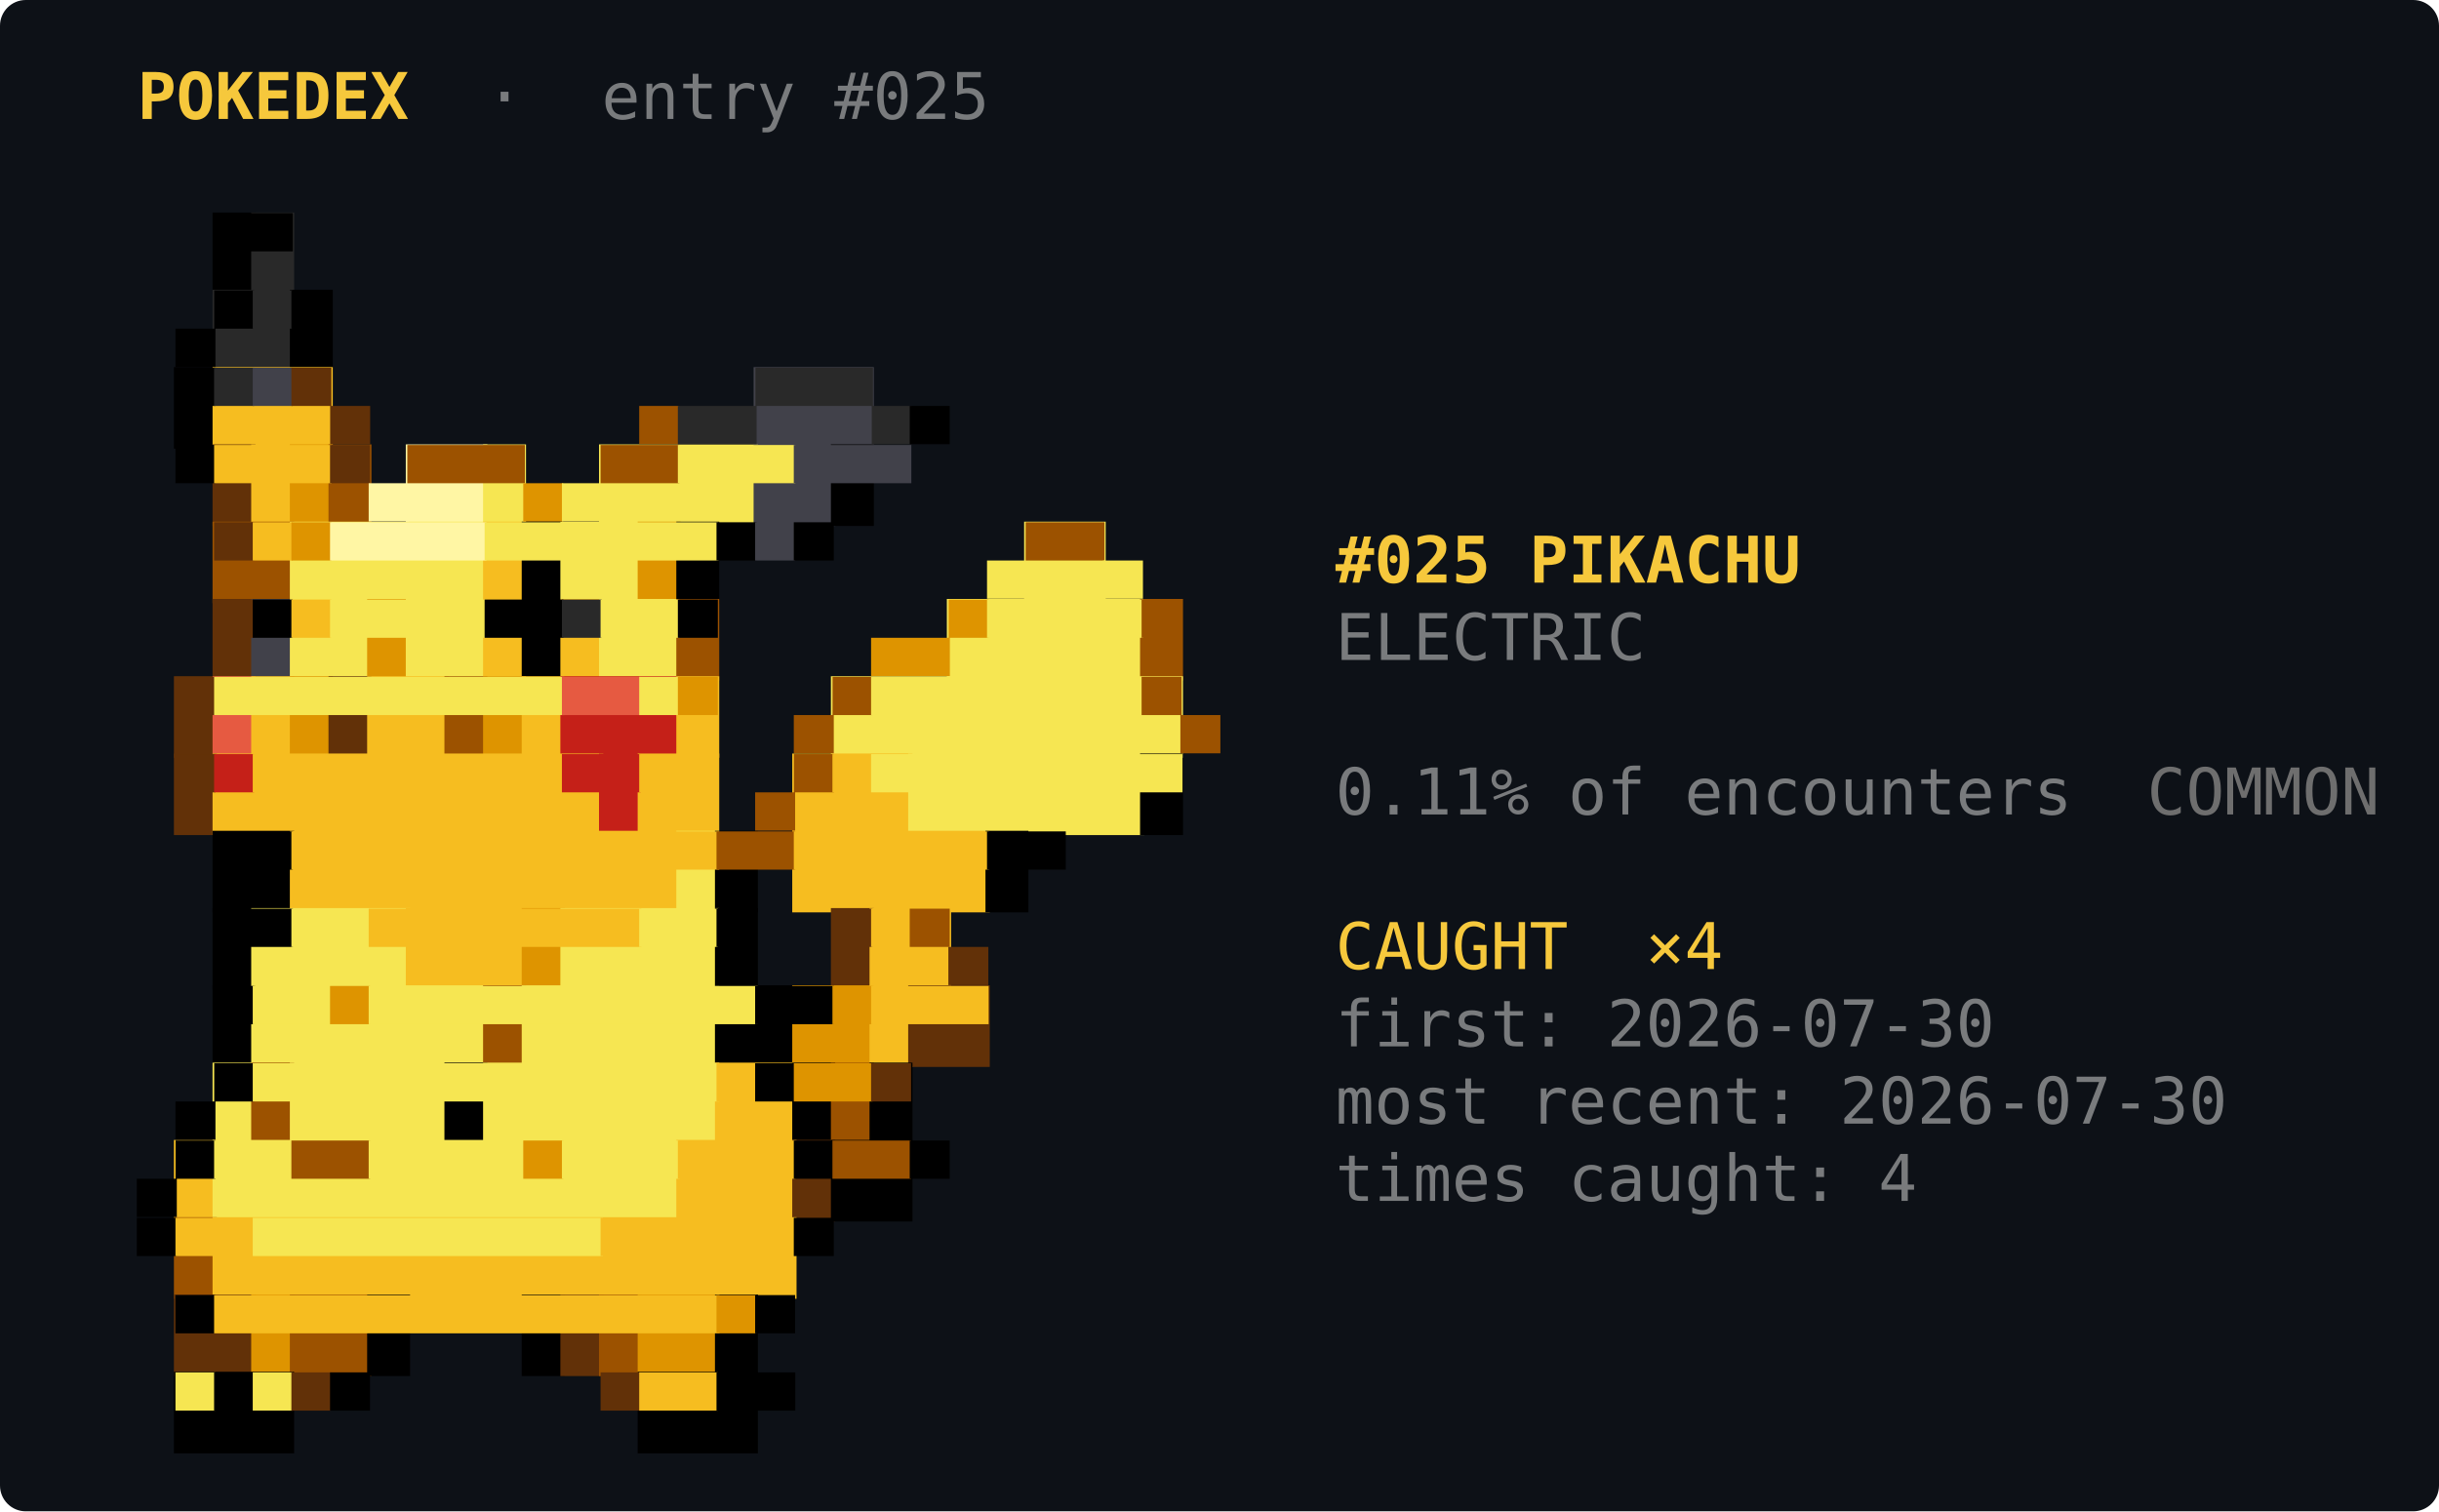
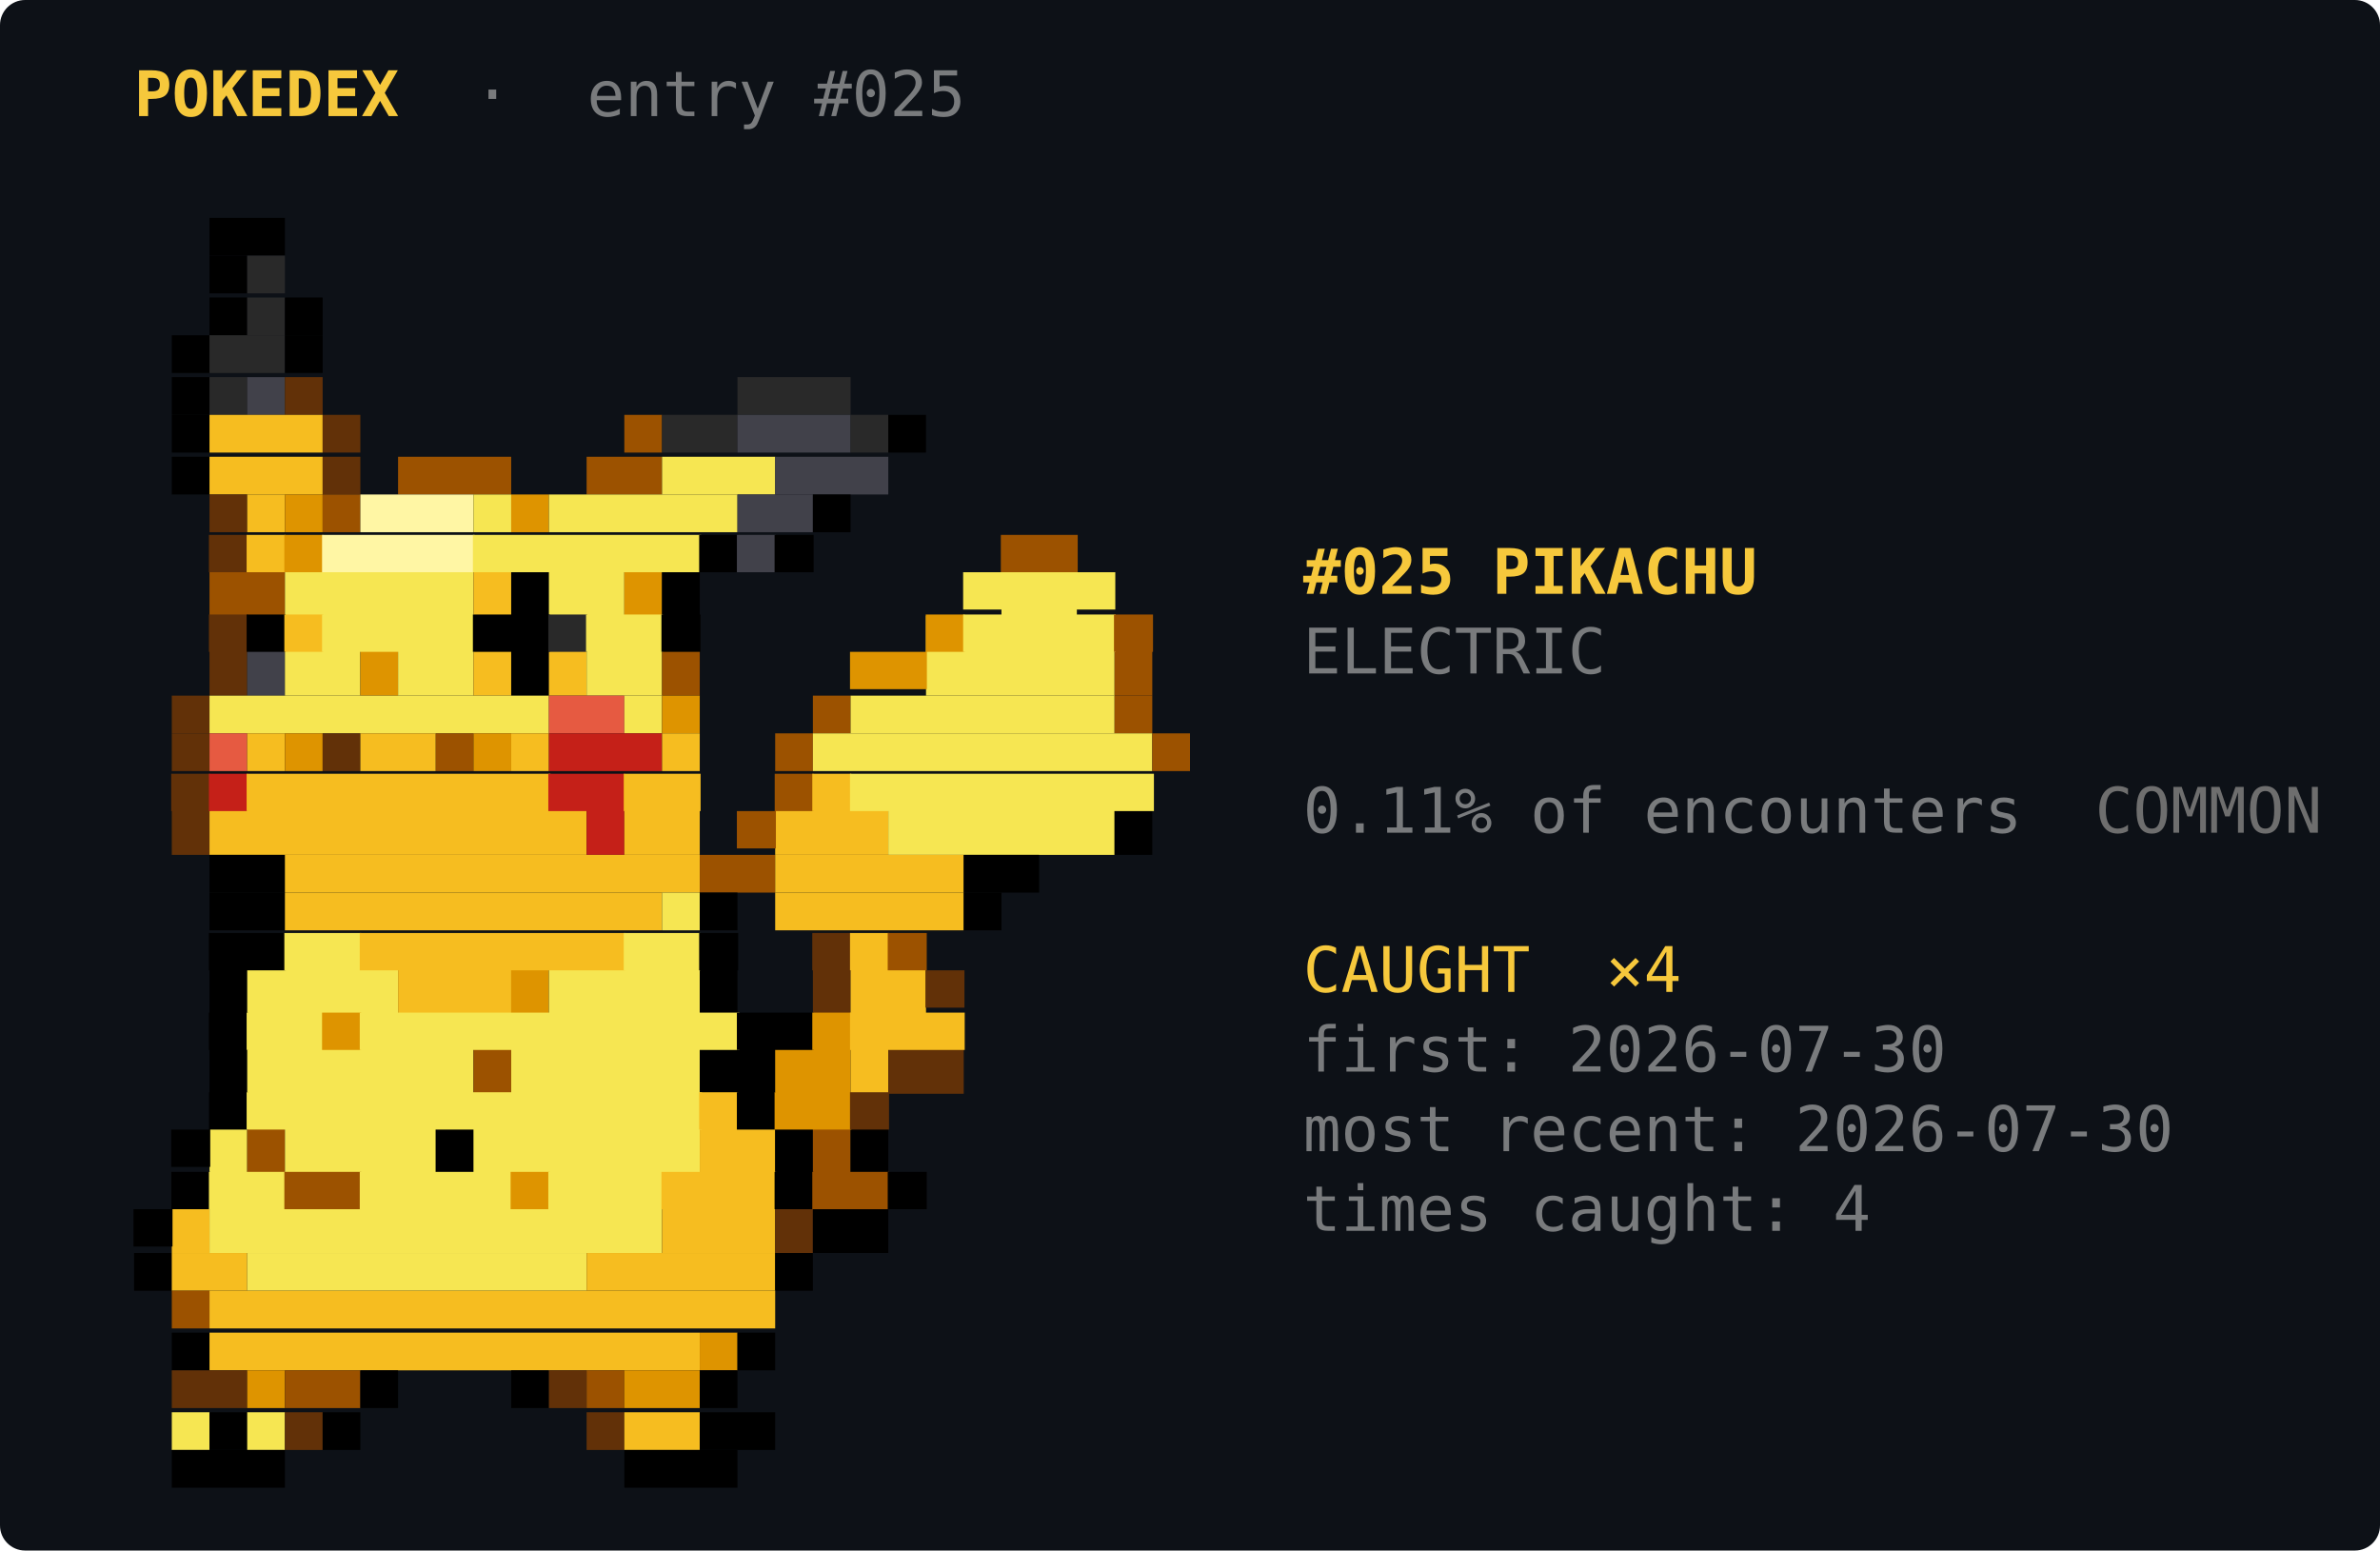
- <svg xmlns="http://www.w3.org/2000/svg" width="568" height="352" viewBox="0 0 568.0 352.0" font-family="ui-monospace,SFMono-Regular,Menlo,Consolas,monospace" font-size="15">
+ <svg xmlns="http://www.w3.org/2000/svg" width="568" height="370" viewBox="0 0 568.0 370.0" font-family="ui-monospace,SFMono-Regular,Menlo,Consolas,monospace" font-size="15">
  <rect width="100%" height="100%" fill="#0d1117" rx="6" />
-   <rect x="49.5" y="49.5" width="10" height="19" fill="#000000" />
-   <rect x="58.5" y="49.5" width="10" height="19" fill="#292929" />
-   <rect x="49.5" y="67.5" width="19" height="19" fill="#292929" />
-   <rect x="67.5" y="67.5" width="10" height="19" fill="#000000" />
-   <rect x="40.5" y="85.5" width="10" height="19" fill="#000000" />
-   <rect x="49.5" y="85.5" width="28" height="19" fill="#f6bd20" />
-   <rect x="175.5" y="85.5" width="28" height="19" fill="#41414a" />
-   <rect x="49.5" y="103.5" width="10" height="19" fill="#623108" />
-   <rect x="58.5" y="103.5" width="10" height="19" fill="#f6bd20" />
-   <rect x="67.5" y="103.5" width="10" height="19" fill="#de9400" />
-   <rect x="76.5" y="103.5" width="10" height="19" fill="#9c5200" />
-   <rect x="94.5" y="103.5" width="19" height="19" fill="#fff6a4" />
-   <rect x="112.5" y="103.5" width="10" height="19" fill="#f6e652" />
-   <rect x="139.5" y="103.5" width="37" height="19" fill="#f6e652" />
-   <rect x="175.5" y="103.5" width="19" height="19" fill="#41414a" />
-   <rect x="193.5" y="103.5" width="10" height="19" fill="#000000" />
-   <rect x="49.5" y="121.5" width="19" height="19" fill="#9c5200" />
-   <rect x="67.5" y="121.5" width="46" height="19" fill="#f6e652" />
-   <rect x="112.5" y="121.5" width="10" height="19" fill="#f6bd20" />
-   <rect x="121.5" y="121.5" width="10" height="19" fill="#000000" />
-   <rect x="130.5" y="121.5" width="19" height="19" fill="#f6e652" />
-   <rect x="148.5" y="121.5" width="10" height="19" fill="#de9400" />
-   <rect x="157.5" y="121.5" width="10" height="19" fill="#000000" />
-   <rect x="238.5" y="121.5" width="19" height="19" fill="#f6e652" />
-   <rect x="49.5" y="139.5" width="10" height="19" fill="#623108" />
-   <rect x="58.5" y="139.5" width="10" height="19" fill="#41414a" />
-   <rect x="67.5" y="139.5" width="19" height="19" fill="#f6e652" />
-   <rect x="85.5" y="139.5" width="10" height="19" fill="#de9400" />
-   <rect x="94.5" y="139.5" width="19" height="19" fill="#f6e652" />
-   <rect x="112.5" y="139.5" width="10" height="19" fill="#f6bd20" />
-   <rect x="121.5" y="139.5" width="10" height="19" fill="#000000" />
-   <rect x="130.5" y="139.5" width="10" height="19" fill="#f6bd20" />
-   <rect x="139.5" y="139.5" width="19" height="19" fill="#f6e652" />
-   <rect x="157.5" y="139.5" width="10" height="19" fill="#9c5200" />
-   <rect x="220.5" y="139.5" width="46" height="19" fill="#f6e652" />
-   <rect x="265.5" y="139.5" width="10" height="19" fill="#9c5200" />
-   <rect x="40.5" y="157.5" width="10" height="19" fill="#623108" />
-   <rect x="49.5" y="157.5" width="10" height="19" fill="#e65a41" />
-   <rect x="58.5" y="157.5" width="10" height="19" fill="#f6bd20" />
-   <rect x="67.5" y="157.5" width="10" height="19" fill="#de9400" />
-   <rect x="76.5" y="157.5" width="10" height="19" fill="#623108" />
-   <rect x="85.5" y="157.5" width="19" height="19" fill="#f6bd20" />
-   <rect x="103.5" y="157.5" width="10" height="19" fill="#9c5200" />
-   <rect x="112.5" y="157.5" width="10" height="19" fill="#de9400" />
-   <rect x="121.5" y="157.5" width="10" height="19" fill="#f6bd20" />
-   <rect x="130.5" y="157.5" width="28" height="19" fill="#c52018" />
-   <rect x="157.5" y="157.5" width="10" height="19" fill="#f6bd20" />
-   <rect x="193.5" y="157.5" width="82" height="19" fill="#f6e652" />
-   <rect x="40.5" y="175.5" width="10" height="19" fill="#623108" />
-   <rect x="49.5" y="175.5" width="91" height="19" fill="#f6bd20" />
-   <rect x="139.5" y="175.5" width="10" height="19" fill="#c52018" />
-   <rect x="148.5" y="175.5" width="19" height="19" fill="#f6bd20" />
-   <rect x="184.5" y="175.5" width="28" height="19" fill="#f6bd20" />
-   <rect x="211.5" y="175.5" width="55" height="19" fill="#f6e652" />
-   <rect x="265.5" y="175.5" width="10" height="19" fill="#000000" />
-   <rect x="49.5" y="193.5" width="19" height="19" fill="#000000" />
-   <rect x="67.5" y="193.5" width="91" height="19" fill="#f6bd20" />
-   <rect x="157.5" y="193.5" width="10" height="19" fill="#f6e652" />
-   <rect x="166.5" y="193.5" width="10" height="19" fill="#000000" />
-   <rect x="184.5" y="193.5" width="46" height="19" fill="#f6bd20" />
-   <rect x="229.5" y="193.5" width="10" height="19" fill="#000000" />
-   <rect x="49.5" y="211.5" width="10" height="19" fill="#000000" />
-   <rect x="58.5" y="211.5" width="37" height="19" fill="#f6e652" />
-   <rect x="94.5" y="211.5" width="28" height="19" fill="#f6bd20" />
-   <rect x="121.5" y="211.5" width="10" height="19" fill="#de9400" />
-   <rect x="130.5" y="211.5" width="37" height="19" fill="#f6e652" />
-   <rect x="166.5" y="211.5" width="10" height="19" fill="#000000" />
-   <rect x="193.5" y="211.5" width="10" height="19" fill="#623108" />
-   <rect x="202.5" y="211.5" width="19" height="19" fill="#f6bd20" />
-   <rect x="49.5" y="229.5" width="10" height="19" fill="#000000" />
-   <rect x="58.5" y="229.5" width="55" height="19" fill="#f6e652" />
-   <rect x="112.5" y="229.5" width="10" height="19" fill="#9c5200" />
-   <rect x="121.5" y="229.5" width="46" height="19" fill="#f6e652" />
-   <rect x="166.5" y="229.5" width="19" height="19" fill="#000000" />
-   <rect x="184.5" y="229.5" width="19" height="19" fill="#de9400" />
-   <rect x="202.5" y="229.5" width="10" height="19" fill="#f6bd20" />
-   <rect x="211.5" y="229.5" width="19" height="19" fill="#623108" />
-   <rect x="49.5" y="247.5" width="10" height="19" fill="#f6e652" />
-   <rect x="58.5" y="247.5" width="10" height="19" fill="#9c5200" />
-   <rect x="67.5" y="247.5" width="37" height="19" fill="#f6e652" />
-   <rect x="103.5" y="247.5" width="10" height="19" fill="#000000" />
-   <rect x="112.5" y="247.5" width="55" height="19" fill="#f6e652" />
-   <rect x="166.5" y="247.5" width="19" height="19" fill="#f6bd20" />
-   <rect x="184.5" y="247.5" width="10" height="19" fill="#000000" />
-   <rect x="193.5" y="247.5" width="10" height="19" fill="#9c5200" />
-   <rect x="202.5" y="247.5" width="10" height="19" fill="#000000" />
-   <rect x="40.5" y="265.5" width="10" height="19" fill="#f6bd20" />
-   <rect x="49.5" y="265.5" width="109" height="19" fill="#f6e652" />
-   <rect x="157.5" y="265.5" width="28" height="19" fill="#f6bd20" />
-   <rect x="184.5" y="265.5" width="10" height="19" fill="#623108" />
-   <rect x="193.5" y="265.5" width="19" height="19" fill="#000000" />
-   <rect x="40.5" y="283.5" width="10" height="19" fill="#9c5200" />
-   <rect x="49.5" y="283.5" width="136" height="19" fill="#f6bd20" />
-   <rect x="40.5" y="301.5" width="19" height="19" fill="#623108" />
-   <rect x="58.5" y="301.5" width="10" height="19" fill="#de9400" />
-   <rect x="67.5" y="301.5" width="19" height="19" fill="#9c5200" />
-   <rect x="85.5" y="301.5" width="10" height="19" fill="#000000" />
-   <rect x="121.5" y="301.5" width="10" height="19" fill="#000000" />
-   <rect x="130.5" y="301.5" width="10" height="19" fill="#623108" />
-   <rect x="139.5" y="301.5" width="10" height="19" fill="#9c5200" />
-   <rect x="148.5" y="301.5" width="19" height="19" fill="#de9400" />
-   <rect x="166.5" y="301.5" width="10" height="19" fill="#000000" />
-   <rect x="40.5" y="319.5" width="28" height="19" fill="#000000" />
-   <rect x="148.5" y="319.5" width="28" height="19" fill="#000000" />
  <text x="32" y="27.7" fill="#f6c83c" font-weight="bold" textLength="63" lengthAdjust="spacing" xml:space="preserve">POKEDEX</text>
  <text x="113" y="27.7" fill="#797b7d" textLength="117" lengthAdjust="spacing" xml:space="preserve">·  entry #025</text>
-   <text x="50" y="63.7" fill="#000000" textLength="18" lengthAdjust="spacing" xml:space="preserve">▀▀</text>
-   <text x="41" y="81.7" fill="#000000" textLength="18" lengthAdjust="spacing" xml:space="preserve">▄▀</text>
-   <text x="59" y="81.7" fill="#292929" textLength="9" lengthAdjust="spacing" xml:space="preserve">▀</text>
-   <text x="68" y="81.7" fill="#000000" textLength="9" lengthAdjust="spacing" xml:space="preserve">▀</text>
-   <text x="41" y="99.7" fill="#000000" textLength="9" lengthAdjust="spacing" xml:space="preserve">▀</text>
-   <text x="50" y="99.7" fill="#292929" textLength="9" lengthAdjust="spacing" xml:space="preserve">▀</text>
-   <text x="59" y="99.7" fill="#41414a" textLength="9" lengthAdjust="spacing" xml:space="preserve">▀</text>
-   <text x="68" y="99.7" fill="#623108" textLength="18" lengthAdjust="spacing" xml:space="preserve">▀▄</text>
-   <text x="149" y="99.7" fill="#9c5200" textLength="9" lengthAdjust="spacing" xml:space="preserve">▄</text>
-   <text x="158" y="99.7" fill="#292929" textLength="54" lengthAdjust="spacing" xml:space="preserve">▄▄▀▀▀▄</text>
-   <text x="212" y="99.7" fill="#000000" textLength="9" lengthAdjust="spacing" xml:space="preserve">▄</text>
-   <text x="41" y="117.7" fill="#000000" textLength="9" lengthAdjust="spacing" xml:space="preserve">▀</text>
-   <text x="50" y="117.7" fill="#f6bd20" textLength="27" lengthAdjust="spacing" xml:space="preserve">▀▀▀</text>
-   <text x="77" y="117.7" fill="#623108" textLength="9" lengthAdjust="spacing" xml:space="preserve">▀</text>
-   <text x="86" y="117.7" fill="#fff6a4" textLength="9" lengthAdjust="spacing" xml:space="preserve">▄</text>
-   <text x="95" y="117.7" fill="#9c5200" textLength="27" lengthAdjust="spacing" xml:space="preserve">▀▀▀</text>
-   <text x="122" y="117.7" fill="#de9400" textLength="9" lengthAdjust="spacing" xml:space="preserve">▄</text>
-   <text x="131" y="117.7" fill="#f6e652" textLength="9" lengthAdjust="spacing" xml:space="preserve">▄</text>
-   <text x="140" y="117.7" fill="#9c5200" textLength="18" lengthAdjust="spacing" xml:space="preserve">▀▀</text>
-   <text x="158" y="117.7" fill="#f6e652" textLength="27" lengthAdjust="spacing" xml:space="preserve">▀▀▀</text>
-   <text x="185" y="117.7" fill="#41414a" textLength="27" lengthAdjust="spacing" xml:space="preserve">▀▀▀</text>
-   <text x="50" y="135.7" fill="#623108" textLength="9" lengthAdjust="spacing" xml:space="preserve">▀</text>
-   <text x="59" y="135.7" fill="#f6bd20" textLength="9" lengthAdjust="spacing" xml:space="preserve">▀</text>
-   <text x="68" y="135.7" fill="#de9400" textLength="9" lengthAdjust="spacing" xml:space="preserve">▀</text>
-   <text x="77" y="135.7" fill="#fff6a4" textLength="36" lengthAdjust="spacing" xml:space="preserve">▀▀▀▀</text>
-   <text x="113" y="135.7" fill="#f6e652" textLength="54" lengthAdjust="spacing" xml:space="preserve">▀▀▀▀▀▀</text>
-   <text x="167" y="135.7" fill="#000000" textLength="9" lengthAdjust="spacing" xml:space="preserve">▀</text>
-   <text x="176" y="135.7" fill="#41414a" textLength="9" lengthAdjust="spacing" xml:space="preserve">▀</text>
-   <text x="185" y="135.7" fill="#000000" textLength="9" lengthAdjust="spacing" xml:space="preserve">▀</text>
-   <text x="230" y="135.7" fill="#f6e652" textLength="9" lengthAdjust="spacing" xml:space="preserve">▄</text>
-   <text x="239" y="135.7" fill="#9c5200" textLength="18" lengthAdjust="spacing" xml:space="preserve">▀▀</text>
-   <text x="257" y="135.7" fill="#f6e652" textLength="9" lengthAdjust="spacing" xml:space="preserve">▄</text>
-   <text x="311" y="135.7" fill="#f6c83c" font-weight="bold" textLength="108" lengthAdjust="spacing" xml:space="preserve">#025 PIKACHU</text>
-   <text x="50" y="153.7" fill="#623108" textLength="9" lengthAdjust="spacing" xml:space="preserve">▀</text>
-   <text x="59" y="153.7" fill="#000000" textLength="9" lengthAdjust="spacing" xml:space="preserve">▀</text>
-   <text x="68" y="153.7" fill="#f6bd20" textLength="9" lengthAdjust="spacing" xml:space="preserve">▀</text>
-   <text x="77" y="153.7" fill="#f6e652" textLength="36" lengthAdjust="spacing" xml:space="preserve">▀▀▀▀</text>
-   <text x="113" y="153.7" fill="#000000" textLength="18" lengthAdjust="spacing" xml:space="preserve">▀▀</text>
-   <text x="131" y="153.7" fill="#292929" textLength="9" lengthAdjust="spacing" xml:space="preserve">▀</text>
-   <text x="140" y="153.7" fill="#f6e652" textLength="18" lengthAdjust="spacing" xml:space="preserve">▀▀</text>
-   <text x="158" y="153.7" fill="#000000" textLength="9" lengthAdjust="spacing" xml:space="preserve">▀</text>
-   <text x="203" y="153.7" fill="#de9400" textLength="27" lengthAdjust="spacing" xml:space="preserve">▄▄▀</text>
-   <text x="230" y="153.7" fill="#f6e652" textLength="36" lengthAdjust="spacing" xml:space="preserve">▀▀▀▀</text>
-   <text x="266" y="153.7" fill="#9c5200" textLength="9" lengthAdjust="spacing" xml:space="preserve">▀</text>
-   <text x="311" y="153.7" fill="#797b7d" textLength="72" lengthAdjust="spacing" xml:space="preserve">ELECTRIC</text>
-   <text x="41" y="171.7" fill="#623108" textLength="9" lengthAdjust="spacing" xml:space="preserve">▀</text>
-   <text x="50" y="171.7" fill="#f6e652" textLength="81" lengthAdjust="spacing" xml:space="preserve">▀▀▀▀▀▀▀▀▀</text>
-   <text x="131" y="171.7" fill="#e65a41" textLength="18" lengthAdjust="spacing" xml:space="preserve">▀▀</text>
-   <text x="149" y="171.7" fill="#f6e652" textLength="9" lengthAdjust="spacing" xml:space="preserve">▀</text>
-   <text x="158" y="171.7" fill="#de9400" textLength="9" lengthAdjust="spacing" xml:space="preserve">▀</text>
-   <text x="185" y="171.7" fill="#9c5200" textLength="18" lengthAdjust="spacing" xml:space="preserve">▄▀</text>
-   <text x="203" y="171.7" fill="#f6e652" textLength="63" lengthAdjust="spacing" xml:space="preserve">▀▀▀▀▀▀▀</text>
-   <text x="266" y="171.7" fill="#9c5200" textLength="18" lengthAdjust="spacing" xml:space="preserve">▀▄</text>
-   <text x="41" y="189.7" fill="#623108" textLength="9" lengthAdjust="spacing" xml:space="preserve">▀</text>
-   <text x="50" y="189.7" fill="#c52018" textLength="9" lengthAdjust="spacing" xml:space="preserve">▀</text>
-   <text x="59" y="189.7" fill="#f6bd20" textLength="72" lengthAdjust="spacing" xml:space="preserve">▀▀▀▀▀▀▀▀</text>
-   <text x="131" y="189.7" fill="#c52018" textLength="18" lengthAdjust="spacing" xml:space="preserve">▀▀</text>
-   <text x="149" y="189.7" fill="#f6bd20" textLength="18" lengthAdjust="spacing" xml:space="preserve">▀▀</text>
-   <text x="176" y="189.7" fill="#9c5200" textLength="18" lengthAdjust="spacing" xml:space="preserve">▄▀</text>
-   <text x="194" y="189.7" fill="#f6bd20" textLength="9" lengthAdjust="spacing" xml:space="preserve">▀</text>
-   <text x="203" y="189.7" fill="#f6e652" textLength="72" lengthAdjust="spacing" xml:space="preserve">▀▀▀▀▀▀▀▀</text>
-   <text x="311" y="189.7" fill="#797b7d" textLength="171" lengthAdjust="spacing" xml:space="preserve">0.11% of encounters</text>
-   <text x="500" y="189.7" fill="#6e6e6e" textLength="54" lengthAdjust="spacing" xml:space="preserve">COMMON</text>
-   <text x="50" y="207.7" fill="#000000" textLength="18" lengthAdjust="spacing" xml:space="preserve">▀▀</text>
-   <text x="68" y="207.7" fill="#f6bd20" textLength="99" lengthAdjust="spacing" xml:space="preserve">▀▀▀▀▀▀▀▀▀▀▀</text>
-   <text x="167" y="207.7" fill="#9c5200" textLength="18" lengthAdjust="spacing" xml:space="preserve">▀▀</text>
-   <text x="185" y="207.7" fill="#f6bd20" textLength="45" lengthAdjust="spacing" xml:space="preserve">▀▀▀▀▀</text>
-   <text x="230" y="207.7" fill="#000000" textLength="18" lengthAdjust="spacing" xml:space="preserve">▀▀</text>
-   <text x="50" y="225.7" fill="#000000" textLength="18" lengthAdjust="spacing" xml:space="preserve">▀▀</text>
-   <text x="68" y="225.7" fill="#f6e652" textLength="18" lengthAdjust="spacing" xml:space="preserve">▀▀</text>
-   <text x="86" y="225.7" fill="#f6bd20" textLength="63" lengthAdjust="spacing" xml:space="preserve">▀▀▀▀▀▀▀</text>
-   <text x="149" y="225.7" fill="#f6e652" textLength="18" lengthAdjust="spacing" xml:space="preserve">▀▀</text>
-   <text x="167" y="225.7" fill="#000000" textLength="9" lengthAdjust="spacing" xml:space="preserve">▀</text>
-   <text x="194" y="225.7" fill="#623108" textLength="9" lengthAdjust="spacing" xml:space="preserve">▀</text>
-   <text x="203" y="225.7" fill="#f6bd20" textLength="9" lengthAdjust="spacing" xml:space="preserve">▀</text>
-   <text x="212" y="225.7" fill="#9c5200" textLength="9" lengthAdjust="spacing" xml:space="preserve">▀</text>
-   <text x="221" y="225.7" fill="#623108" textLength="9" lengthAdjust="spacing" xml:space="preserve">▄</text>
-   <text x="311" y="225.7" fill="#f6c83c" textLength="90" lengthAdjust="spacing" xml:space="preserve">CAUGHT  ×4</text>
-   <text x="50" y="243.7" fill="#000000" textLength="9" lengthAdjust="spacing" xml:space="preserve">▀</text>
-   <text x="59" y="243.7" fill="#f6e652" textLength="18" lengthAdjust="spacing" xml:space="preserve">▀▀</text>
-   <text x="77" y="243.7" fill="#de9400" textLength="9" lengthAdjust="spacing" xml:space="preserve">▀</text>
-   <text x="86" y="243.7" fill="#f6e652" textLength="90" lengthAdjust="spacing" xml:space="preserve">▀▀▀▀▀▀▀▀▀▀</text>
-   <text x="176" y="243.7" fill="#000000" textLength="18" lengthAdjust="spacing" xml:space="preserve">▀▀</text>
-   <text x="194" y="243.7" fill="#de9400" textLength="9" lengthAdjust="spacing" xml:space="preserve">▀</text>
-   <text x="203" y="243.7" fill="#f6bd20" textLength="27" lengthAdjust="spacing" xml:space="preserve">▀▀▀</text>
-   <text x="311" y="243.7" fill="#797b7d" textLength="153" lengthAdjust="spacing" xml:space="preserve">first: 2026-07-30</text>
-   <text x="41" y="261.7" fill="#000000" textLength="18" lengthAdjust="spacing" xml:space="preserve">▄▀</text>
-   <text x="59" y="261.7" fill="#f6e652" textLength="108" lengthAdjust="spacing" xml:space="preserve">▀▀▀▀▀▀▀▀▀▀▀▀</text>
-   <text x="167" y="261.7" fill="#f6bd20" textLength="9" lengthAdjust="spacing" xml:space="preserve">▀</text>
-   <text x="176" y="261.7" fill="#000000" textLength="9" lengthAdjust="spacing" xml:space="preserve">▀</text>
-   <text x="185" y="261.7" fill="#de9400" textLength="18" lengthAdjust="spacing" xml:space="preserve">▀▀</text>
-   <text x="203" y="261.7" fill="#623108" textLength="9" lengthAdjust="spacing" xml:space="preserve">▀</text>
-   <text x="311" y="261.7" fill="#797b7d" textLength="207" lengthAdjust="spacing" xml:space="preserve">most recent: 2026-07-30</text>
-   <text x="32" y="279.7" fill="#000000" textLength="18" lengthAdjust="spacing" xml:space="preserve">▄▀</text>
-   <text x="50" y="279.7" fill="#f6e652" textLength="18" lengthAdjust="spacing" xml:space="preserve">▀▀</text>
-   <text x="68" y="279.7" fill="#9c5200" textLength="18" lengthAdjust="spacing" xml:space="preserve">▀▀</text>
-   <text x="86" y="279.7" fill="#f6e652" textLength="36" lengthAdjust="spacing" xml:space="preserve">▀▀▀▀</text>
-   <text x="122" y="279.7" fill="#de9400" textLength="9" lengthAdjust="spacing" xml:space="preserve">▀</text>
-   <text x="131" y="279.7" fill="#f6e652" textLength="27" lengthAdjust="spacing" xml:space="preserve">▀▀▀</text>
-   <text x="158" y="279.7" fill="#f6bd20" textLength="27" lengthAdjust="spacing" xml:space="preserve">▀▀▀</text>
-   <text x="185" y="279.7" fill="#000000" textLength="9" lengthAdjust="spacing" xml:space="preserve">▀</text>
-   <text x="194" y="279.7" fill="#9c5200" textLength="18" lengthAdjust="spacing" xml:space="preserve">▀▀</text>
-   <text x="212" y="279.7" fill="#000000" textLength="9" lengthAdjust="spacing" xml:space="preserve">▀</text>
-   <text x="311" y="279.7" fill="#797b7d" textLength="135" lengthAdjust="spacing" xml:space="preserve">times caught: 4</text>
-   <text x="32" y="297.7" fill="#000000" textLength="9" lengthAdjust="spacing" xml:space="preserve">▀</text>
-   <text x="41" y="297.7" fill="#f6bd20" textLength="18" lengthAdjust="spacing" xml:space="preserve">▀▀</text>
-   <text x="59" y="297.7" fill="#f6e652" textLength="81" lengthAdjust="spacing" xml:space="preserve">▀▀▀▀▀▀▀▀▀</text>
-   <text x="140" y="297.7" fill="#f6bd20" textLength="45" lengthAdjust="spacing" xml:space="preserve">▀▀▀▀▀</text>
-   <text x="185" y="297.7" fill="#000000" textLength="9" lengthAdjust="spacing" xml:space="preserve">▀</text>
-   <text x="41" y="315.7" fill="#000000" textLength="9" lengthAdjust="spacing" xml:space="preserve">▀</text>
-   <text x="50" y="315.7" fill="#f6bd20" textLength="117" lengthAdjust="spacing" xml:space="preserve">▀▀▀▀▀▀▀▀▀▀▀▀▀</text>
-   <text x="167" y="315.7" fill="#de9400" textLength="9" lengthAdjust="spacing" xml:space="preserve">▀</text>
-   <text x="176" y="315.7" fill="#000000" textLength="9" lengthAdjust="spacing" xml:space="preserve">▀</text>
-   <text x="41" y="333.7" fill="#f6e652" textLength="9" lengthAdjust="spacing" xml:space="preserve">▀</text>
-   <text x="50" y="333.7" fill="#000000" textLength="9" lengthAdjust="spacing" xml:space="preserve">▀</text>
-   <text x="59" y="333.7" fill="#f6e652" textLength="9" lengthAdjust="spacing" xml:space="preserve">▀</text>
-   <text x="68" y="333.7" fill="#623108" textLength="9" lengthAdjust="spacing" xml:space="preserve">▀</text>
-   <text x="77" y="333.7" fill="#000000" textLength="9" lengthAdjust="spacing" xml:space="preserve">▀</text>
-   <text x="140" y="333.7" fill="#623108" textLength="9" lengthAdjust="spacing" xml:space="preserve">▀</text>
-   <text x="149" y="333.7" fill="#f6bd20" textLength="18" lengthAdjust="spacing" xml:space="preserve">▀▀</text>
-   <text x="167" y="333.7" fill="#000000" textLength="18" lengthAdjust="spacing" xml:space="preserve">▀▀</text>
+   <rect x="50" y="52" width="18" height="9" fill="#000000" />
+   <rect x="50" y="61" width="9" height="9" fill="#000000" />
+   <rect x="59" y="61" width="9" height="9" fill="#292929" />
+   <rect x="50" y="71" width="9" height="9" fill="#000000" />
+   <rect x="59" y="71" width="9" height="9" fill="#292929" />
+   <rect x="68" y="71" width="9" height="9" fill="#000000" />
+   <rect x="41" y="80" width="9" height="9" fill="#000000" />
+   <rect x="50" y="80" width="18" height="9" fill="#292929" />
+   <rect x="68" y="80" width="9" height="9" fill="#000000" />
+   <rect x="41" y="90" width="9" height="9" fill="#000000" />
+   <rect x="50" y="90" width="9" height="9" fill="#292929" />
+   <rect x="59" y="90" width="9" height="9" fill="#41414a" />
+   <rect x="68" y="90" width="9" height="9" fill="#623108" />
+   <rect x="176" y="90" width="27" height="9" fill="#292929" />
+   <rect x="41" y="99" width="9" height="9" fill="#000000" />
+   <rect x="50" y="99" width="27" height="9" fill="#f6bd20" />
+   <rect x="77" y="99" width="9" height="9" fill="#623108" />
+   <rect x="149" y="99" width="9" height="9" fill="#9c5200" />
+   <rect x="158" y="99" width="18" height="9" fill="#292929" />
+   <rect x="176" y="99" width="27" height="9" fill="#41414a" />
+   <rect x="203" y="99" width="9" height="9" fill="#292929" />
+   <rect x="212" y="99" width="9" height="9" fill="#000000" />
+   <rect x="41" y="109" width="9" height="9" fill="#000000" />
+   <rect x="50" y="109" width="27" height="9" fill="#f6bd20" />
+   <rect x="77" y="109" width="9" height="9" fill="#623108" />
+   <rect x="95" y="109" width="27" height="9" fill="#9c5200" />
+   <rect x="140" y="109" width="18" height="9" fill="#9c5200" />
+   <rect x="158" y="109" width="27" height="9" fill="#f6e652" />
+   <rect x="185" y="109" width="27" height="9" fill="#41414a" />
+   <rect x="50" y="118" width="9" height="9" fill="#623108" />
+   <rect x="59" y="118" width="9" height="9" fill="#f6bd20" />
+   <rect x="68" y="118" width="9" height="9" fill="#de9400" />
+   <rect x="77" y="118" width="9" height="9" fill="#9c5200" />
+   <rect x="86" y="118" width="27" height="9" fill="#fff6a4" />
+   <rect x="113" y="118" width="9" height="9" fill="#f6e652" />
+   <rect x="122" y="118" width="9" height="9" fill="#de9400" />
+   <rect x="131" y="118" width="45" height="9" fill="#f6e652" />
+   <rect x="176" y="118" width="18" height="9" fill="#41414a" />
+   <rect x="194" y="118" width="9" height="9" fill="#000000" />
+   <rect x="50" y="128" width="18" height="19" fill="#9c5200" />
+   <rect x="68" y="128" width="45" height="19" fill="#f6e652" />
+   <rect x="113" y="128" width="9" height="19" fill="#f6bd20" />
+   <rect x="122" y="128" width="9" height="19" fill="#000000" />
+   <rect x="131" y="128" width="18" height="19" fill="#f6e652" />
+   <rect x="149" y="128" width="9" height="19" fill="#de9400" />
+   <rect x="158" y="128" width="9" height="19" fill="#000000" />
+   <rect x="239" y="128" width="18" height="19" fill="#f6e652" />
+   <text x="50" y="141.7" fill="#623108" textLength="9" lengthAdjust="spacing" xml:space="preserve">▀</text>
+   <text x="59" y="141.7" fill="#f6bd20" textLength="9" lengthAdjust="spacing" xml:space="preserve">▀</text>
+   <text x="68" y="141.7" fill="#de9400" textLength="9" lengthAdjust="spacing" xml:space="preserve">▀</text>
+   <text x="77" y="141.7" fill="#fff6a4" textLength="36" lengthAdjust="spacing" xml:space="preserve">▀▀▀▀</text>
+   <text x="113" y="141.7" fill="#f6e652" textLength="54" lengthAdjust="spacing" xml:space="preserve">▀▀▀▀▀▀</text>
+   <text x="167" y="141.7" fill="#000000" textLength="9" lengthAdjust="spacing" xml:space="preserve">▀</text>
+   <text x="176" y="141.7" fill="#41414a" textLength="9" lengthAdjust="spacing" xml:space="preserve">▀</text>
+   <text x="185" y="141.7" fill="#000000" textLength="9" lengthAdjust="spacing" xml:space="preserve">▀</text>
+   <text x="230" y="141.7" fill="#f6e652" textLength="9" lengthAdjust="spacing" xml:space="preserve">▄</text>
+   <text x="239" y="141.7" fill="#9c5200" textLength="18" lengthAdjust="spacing" xml:space="preserve">▀▀</text>
+   <text x="257" y="141.7" fill="#f6e652" textLength="9" lengthAdjust="spacing" xml:space="preserve">▄</text>
+   <text x="311" y="141.7" fill="#f6c83c" font-weight="bold" textLength="108" lengthAdjust="spacing" xml:space="preserve">#025 PIKACHU</text>
+   <rect x="50" y="147" width="9" height="19" fill="#623108" />
+   <rect x="59" y="147" width="9" height="19" fill="#41414a" />
+   <rect x="68" y="147" width="18" height="19" fill="#f6e652" />
+   <rect x="86" y="147" width="9" height="19" fill="#de9400" />
+   <rect x="95" y="147" width="18" height="19" fill="#f6e652" />
+   <rect x="113" y="147" width="9" height="19" fill="#f6bd20" />
+   <rect x="122" y="147" width="9" height="19" fill="#000000" />
+   <rect x="131" y="147" width="9" height="19" fill="#f6bd20" />
+   <rect x="140" y="147" width="18" height="19" fill="#f6e652" />
+   <rect x="158" y="147" width="9" height="19" fill="#9c5200" />
+   <rect x="221" y="147" width="45" height="19" fill="#f6e652" />
+   <rect x="266" y="147" width="9" height="19" fill="#9c5200" />
+   <text x="50" y="160.7" fill="#623108" textLength="9" lengthAdjust="spacing" xml:space="preserve">▀</text>
+   <text x="59" y="160.7" fill="#000000" textLength="9" lengthAdjust="spacing" xml:space="preserve">▀</text>
+   <text x="68" y="160.7" fill="#f6bd20" textLength="9" lengthAdjust="spacing" xml:space="preserve">▀</text>
+   <text x="77" y="160.7" fill="#f6e652" textLength="36" lengthAdjust="spacing" xml:space="preserve">▀▀▀▀</text>
+   <text x="113" y="160.7" fill="#000000" textLength="18" lengthAdjust="spacing" xml:space="preserve">▀▀</text>
+   <text x="131" y="160.7" fill="#292929" textLength="9" lengthAdjust="spacing" xml:space="preserve">▀</text>
+   <text x="140" y="160.7" fill="#f6e652" textLength="18" lengthAdjust="spacing" xml:space="preserve">▀▀</text>
+   <text x="158" y="160.7" fill="#000000" textLength="9" lengthAdjust="spacing" xml:space="preserve">▀</text>
+   <text x="203" y="160.7" fill="#de9400" textLength="27" lengthAdjust="spacing" xml:space="preserve">▄▄▀</text>
+   <text x="230" y="160.7" fill="#f6e652" textLength="36" lengthAdjust="spacing" xml:space="preserve">▀▀▀▀</text>
+   <text x="266" y="160.7" fill="#9c5200" textLength="9" lengthAdjust="spacing" xml:space="preserve">▀</text>
+   <text x="311" y="160.7" fill="#797b7d" textLength="72" lengthAdjust="spacing" xml:space="preserve">ELECTRIC</text>
+   <rect x="41" y="166" width="9" height="9" fill="#623108" />
+   <rect x="50" y="166" width="81" height="9" fill="#f6e652" />
+   <rect x="131" y="166" width="18" height="9" fill="#e65a41" />
+   <rect x="149" y="166" width="9" height="9" fill="#f6e652" />
+   <rect x="158" y="166" width="9" height="9" fill="#de9400" />
+   <rect x="194" y="166" width="9" height="9" fill="#9c5200" />
+   <rect x="203" y="166" width="63" height="9" fill="#f6e652" />
+   <rect x="266" y="166" width="9" height="9" fill="#9c5200" />
+   <rect x="41" y="175" width="9" height="9" fill="#623108" />
+   <rect x="50" y="175" width="9" height="9" fill="#e65a41" />
+   <rect x="59" y="175" width="9" height="9" fill="#f6bd20" />
+   <rect x="68" y="175" width="9" height="9" fill="#de9400" />
+   <rect x="77" y="175" width="9" height="9" fill="#623108" />
+   <rect x="86" y="175" width="18" height="9" fill="#f6bd20" />
+   <rect x="104" y="175" width="9" height="9" fill="#9c5200" />
+   <rect x="113" y="175" width="9" height="9" fill="#de9400" />
+   <rect x="122" y="175" width="9" height="9" fill="#f6bd20" />
+   <rect x="131" y="175" width="27" height="9" fill="#c52018" />
+   <rect x="158" y="175" width="9" height="9" fill="#f6bd20" />
+   <rect x="185" y="175" width="9" height="9" fill="#9c5200" />
+   <rect x="194" y="175" width="81" height="9" fill="#f6e652" />
+   <rect x="275" y="175" width="9" height="9" fill="#9c5200" />
+   <rect x="41" y="185" width="9" height="19" fill="#623108" />
+   <rect x="50" y="185" width="90" height="19" fill="#f6bd20" />
+   <rect x="140" y="185" width="9" height="19" fill="#c52018" />
+   <rect x="149" y="185" width="18" height="19" fill="#f6bd20" />
+   <rect x="185" y="185" width="27" height="19" fill="#f6bd20" />
+   <rect x="212" y="185" width="54" height="19" fill="#f6e652" />
+   <rect x="266" y="185" width="9" height="19" fill="#000000" />
+   <text x="41" y="198.7" fill="#623108" textLength="9" lengthAdjust="spacing" xml:space="preserve">▀</text>
+   <text x="50" y="198.7" fill="#c52018" textLength="9" lengthAdjust="spacing" xml:space="preserve">▀</text>
+   <text x="59" y="198.7" fill="#f6bd20" textLength="72" lengthAdjust="spacing" xml:space="preserve">▀▀▀▀▀▀▀▀</text>
+   <text x="131" y="198.7" fill="#c52018" textLength="18" lengthAdjust="spacing" xml:space="preserve">▀▀</text>
+   <text x="149" y="198.7" fill="#f6bd20" textLength="18" lengthAdjust="spacing" xml:space="preserve">▀▀</text>
+   <text x="176" y="198.7" fill="#9c5200" textLength="18" lengthAdjust="spacing" xml:space="preserve">▄▀</text>
+   <text x="194" y="198.7" fill="#f6bd20" textLength="9" lengthAdjust="spacing" xml:space="preserve">▀</text>
+   <text x="203" y="198.7" fill="#f6e652" textLength="72" lengthAdjust="spacing" xml:space="preserve">▀▀▀▀▀▀▀▀</text>
+   <text x="311" y="198.7" fill="#797b7d" textLength="171" lengthAdjust="spacing" xml:space="preserve">0.11% of encounters</text>
+   <text x="500" y="198.7" fill="#6e6e6e" textLength="54" lengthAdjust="spacing" xml:space="preserve">COMMON</text>
+   <rect x="50" y="204" width="18" height="9" fill="#000000" />
+   <rect x="68" y="204" width="99" height="9" fill="#f6bd20" />
+   <rect x="167" y="204" width="18" height="9" fill="#9c5200" />
+   <rect x="185" y="204" width="45" height="9" fill="#f6bd20" />
+   <rect x="230" y="204" width="18" height="9" fill="#000000" />
+   <rect x="50" y="213" width="18" height="9" fill="#000000" />
+   <rect x="68" y="213" width="90" height="9" fill="#f6bd20" />
+   <rect x="158" y="213" width="9" height="9" fill="#f6e652" />
+   <rect x="167" y="213" width="9" height="9" fill="#000000" />
+   <rect x="185" y="213" width="45" height="9" fill="#f6bd20" />
+   <rect x="230" y="213" width="9" height="9" fill="#000000" />
+   <rect x="50" y="223" width="9" height="19" fill="#000000" />
+   <rect x="59" y="223" width="36" height="19" fill="#f6e652" />
+   <rect x="95" y="223" width="27" height="19" fill="#f6bd20" />
+   <rect x="122" y="223" width="9" height="19" fill="#de9400" />
+   <rect x="131" y="223" width="36" height="19" fill="#f6e652" />
+   <rect x="167" y="223" width="9" height="19" fill="#000000" />
+   <rect x="194" y="223" width="9" height="19" fill="#623108" />
+   <rect x="203" y="223" width="18" height="19" fill="#f6bd20" />
+   <text x="50" y="236.7" fill="#000000" textLength="18" lengthAdjust="spacing" xml:space="preserve">▀▀</text>
+   <text x="68" y="236.7" fill="#f6e652" textLength="18" lengthAdjust="spacing" xml:space="preserve">▀▀</text>
+   <text x="86" y="236.7" fill="#f6bd20" textLength="63" lengthAdjust="spacing" xml:space="preserve">▀▀▀▀▀▀▀</text>
+   <text x="149" y="236.7" fill="#f6e652" textLength="18" lengthAdjust="spacing" xml:space="preserve">▀▀</text>
+   <text x="167" y="236.7" fill="#000000" textLength="9" lengthAdjust="spacing" xml:space="preserve">▀</text>
+   <text x="194" y="236.7" fill="#623108" textLength="9" lengthAdjust="spacing" xml:space="preserve">▀</text>
+   <text x="203" y="236.7" fill="#f6bd20" textLength="9" lengthAdjust="spacing" xml:space="preserve">▀</text>
+   <text x="212" y="236.7" fill="#9c5200" textLength="9" lengthAdjust="spacing" xml:space="preserve">▀</text>
+   <text x="221" y="236.7" fill="#623108" textLength="9" lengthAdjust="spacing" xml:space="preserve">▄</text>
+   <text x="311" y="236.7" fill="#f6c83c" textLength="90" lengthAdjust="spacing" xml:space="preserve">CAUGHT  ×4</text>
+   <rect x="50" y="242" width="9" height="19" fill="#000000" />
+   <rect x="59" y="242" width="54" height="19" fill="#f6e652" />
+   <rect x="113" y="242" width="9" height="19" fill="#9c5200" />
+   <rect x="122" y="242" width="45" height="19" fill="#f6e652" />
+   <rect x="167" y="242" width="18" height="19" fill="#000000" />
+   <rect x="185" y="242" width="18" height="19" fill="#de9400" />
+   <rect x="203" y="242" width="9" height="19" fill="#f6bd20" />
+   <rect x="212" y="242" width="18" height="19" fill="#623108" />
+   <text x="50" y="255.7" fill="#000000" textLength="9" lengthAdjust="spacing" xml:space="preserve">▀</text>
+   <text x="59" y="255.7" fill="#f6e652" textLength="18" lengthAdjust="spacing" xml:space="preserve">▀▀</text>
+   <text x="77" y="255.7" fill="#de9400" textLength="9" lengthAdjust="spacing" xml:space="preserve">▀</text>
+   <text x="86" y="255.7" fill="#f6e652" textLength="90" lengthAdjust="spacing" xml:space="preserve">▀▀▀▀▀▀▀▀▀▀</text>
+   <text x="176" y="255.7" fill="#000000" textLength="18" lengthAdjust="spacing" xml:space="preserve">▀▀</text>
+   <text x="194" y="255.7" fill="#de9400" textLength="9" lengthAdjust="spacing" xml:space="preserve">▀</text>
+   <text x="203" y="255.7" fill="#f6bd20" textLength="27" lengthAdjust="spacing" xml:space="preserve">▀▀▀</text>
+   <text x="311" y="255.7" fill="#797b7d" textLength="153" lengthAdjust="spacing" xml:space="preserve">first: 2026-07-30</text>
+   <rect x="50" y="261" width="9" height="19" fill="#f6e652" />
+   <rect x="59" y="261" width="9" height="19" fill="#9c5200" />
+   <rect x="68" y="261" width="36" height="19" fill="#f6e652" />
+   <rect x="104" y="261" width="9" height="19" fill="#000000" />
+   <rect x="113" y="261" width="54" height="19" fill="#f6e652" />
+   <rect x="167" y="261" width="18" height="19" fill="#f6bd20" />
+   <rect x="185" y="261" width="9" height="19" fill="#000000" />
+   <rect x="194" y="261" width="9" height="19" fill="#9c5200" />
+   <rect x="203" y="261" width="9" height="19" fill="#000000" />
+   <text x="41" y="274.7" fill="#000000" textLength="18" lengthAdjust="spacing" xml:space="preserve">▄▀</text>
+   <text x="59" y="274.7" fill="#f6e652" textLength="108" lengthAdjust="spacing" xml:space="preserve">▀▀▀▀▀▀▀▀▀▀▀▀</text>
+   <text x="167" y="274.7" fill="#f6bd20" textLength="9" lengthAdjust="spacing" xml:space="preserve">▀</text>
+   <text x="176" y="274.7" fill="#000000" textLength="9" lengthAdjust="spacing" xml:space="preserve">▀</text>
+   <text x="185" y="274.7" fill="#de9400" textLength="18" lengthAdjust="spacing" xml:space="preserve">▀▀</text>
+   <text x="203" y="274.7" fill="#623108" textLength="9" lengthAdjust="spacing" xml:space="preserve">▀</text>
+   <text x="311" y="274.7" fill="#797b7d" textLength="207" lengthAdjust="spacing" xml:space="preserve">most recent: 2026-07-30</text>
+   <rect x="41" y="280" width="9" height="19" fill="#f6bd20" />
+   <rect x="50" y="280" width="108" height="19" fill="#f6e652" />
+   <rect x="158" y="280" width="27" height="19" fill="#f6bd20" />
+   <rect x="185" y="280" width="9" height="19" fill="#623108" />
+   <rect x="194" y="280" width="18" height="19" fill="#000000" />
+   <text x="32" y="293.7" fill="#000000" textLength="18" lengthAdjust="spacing" xml:space="preserve">▄▀</text>
+   <text x="50" y="293.7" fill="#f6e652" textLength="18" lengthAdjust="spacing" xml:space="preserve">▀▀</text>
+   <text x="68" y="293.7" fill="#9c5200" textLength="18" lengthAdjust="spacing" xml:space="preserve">▀▀</text>
+   <text x="86" y="293.7" fill="#f6e652" textLength="36" lengthAdjust="spacing" xml:space="preserve">▀▀▀▀</text>
+   <text x="122" y="293.7" fill="#de9400" textLength="9" lengthAdjust="spacing" xml:space="preserve">▀</text>
+   <text x="131" y="293.7" fill="#f6e652" textLength="27" lengthAdjust="spacing" xml:space="preserve">▀▀▀</text>
+   <text x="158" y="293.7" fill="#f6bd20" textLength="27" lengthAdjust="spacing" xml:space="preserve">▀▀▀</text>
+   <text x="185" y="293.7" fill="#000000" textLength="9" lengthAdjust="spacing" xml:space="preserve">▀</text>
+   <text x="194" y="293.7" fill="#9c5200" textLength="18" lengthAdjust="spacing" xml:space="preserve">▀▀</text>
+   <text x="212" y="293.7" fill="#000000" textLength="9" lengthAdjust="spacing" xml:space="preserve">▀</text>
+   <text x="311" y="293.7" fill="#797b7d" textLength="135" lengthAdjust="spacing" xml:space="preserve">times caught: 4</text>
+   <rect x="32" y="299" width="9" height="9" fill="#000000" />
+   <rect x="41" y="299" width="18" height="9" fill="#f6bd20" />
+   <rect x="59" y="299" width="81" height="9" fill="#f6e652" />
+   <rect x="140" y="299" width="45" height="9" fill="#f6bd20" />
+   <rect x="185" y="299" width="9" height="9" fill="#000000" />
+   <rect x="41" y="308" width="9" height="9" fill="#9c5200" />
+   <rect x="50" y="308" width="135" height="9" fill="#f6bd20" />
+   <rect x="41" y="318" width="9" height="9" fill="#000000" />
+   <rect x="50" y="318" width="117" height="9" fill="#f6bd20" />
+   <rect x="167" y="318" width="9" height="9" fill="#de9400" />
+   <rect x="176" y="318" width="9" height="9" fill="#000000" />
+   <rect x="41" y="327" width="18" height="9" fill="#623108" />
+   <rect x="59" y="327" width="9" height="9" fill="#de9400" />
+   <rect x="68" y="327" width="18" height="9" fill="#9c5200" />
+   <rect x="86" y="327" width="9" height="9" fill="#000000" />
+   <rect x="122" y="327" width="9" height="9" fill="#000000" />
+   <rect x="131" y="327" width="9" height="9" fill="#623108" />
+   <rect x="140" y="327" width="9" height="9" fill="#9c5200" />
+   <rect x="149" y="327" width="18" height="9" fill="#de9400" />
+   <rect x="167" y="327" width="9" height="9" fill="#000000" />
+   <rect x="41" y="337" width="9" height="9" fill="#f6e652" />
+   <rect x="50" y="337" width="9" height="9" fill="#000000" />
+   <rect x="59" y="337" width="9" height="9" fill="#f6e652" />
+   <rect x="68" y="337" width="9" height="9" fill="#623108" />
+   <rect x="77" y="337" width="9" height="9" fill="#000000" />
+   <rect x="140" y="337" width="9" height="9" fill="#623108" />
+   <rect x="149" y="337" width="18" height="9" fill="#f6bd20" />
+   <rect x="167" y="337" width="18" height="9" fill="#000000" />
+   <rect x="41" y="346" width="27" height="9" fill="#000000" />
+   <rect x="149" y="346" width="27" height="9" fill="#000000" />
</svg>
